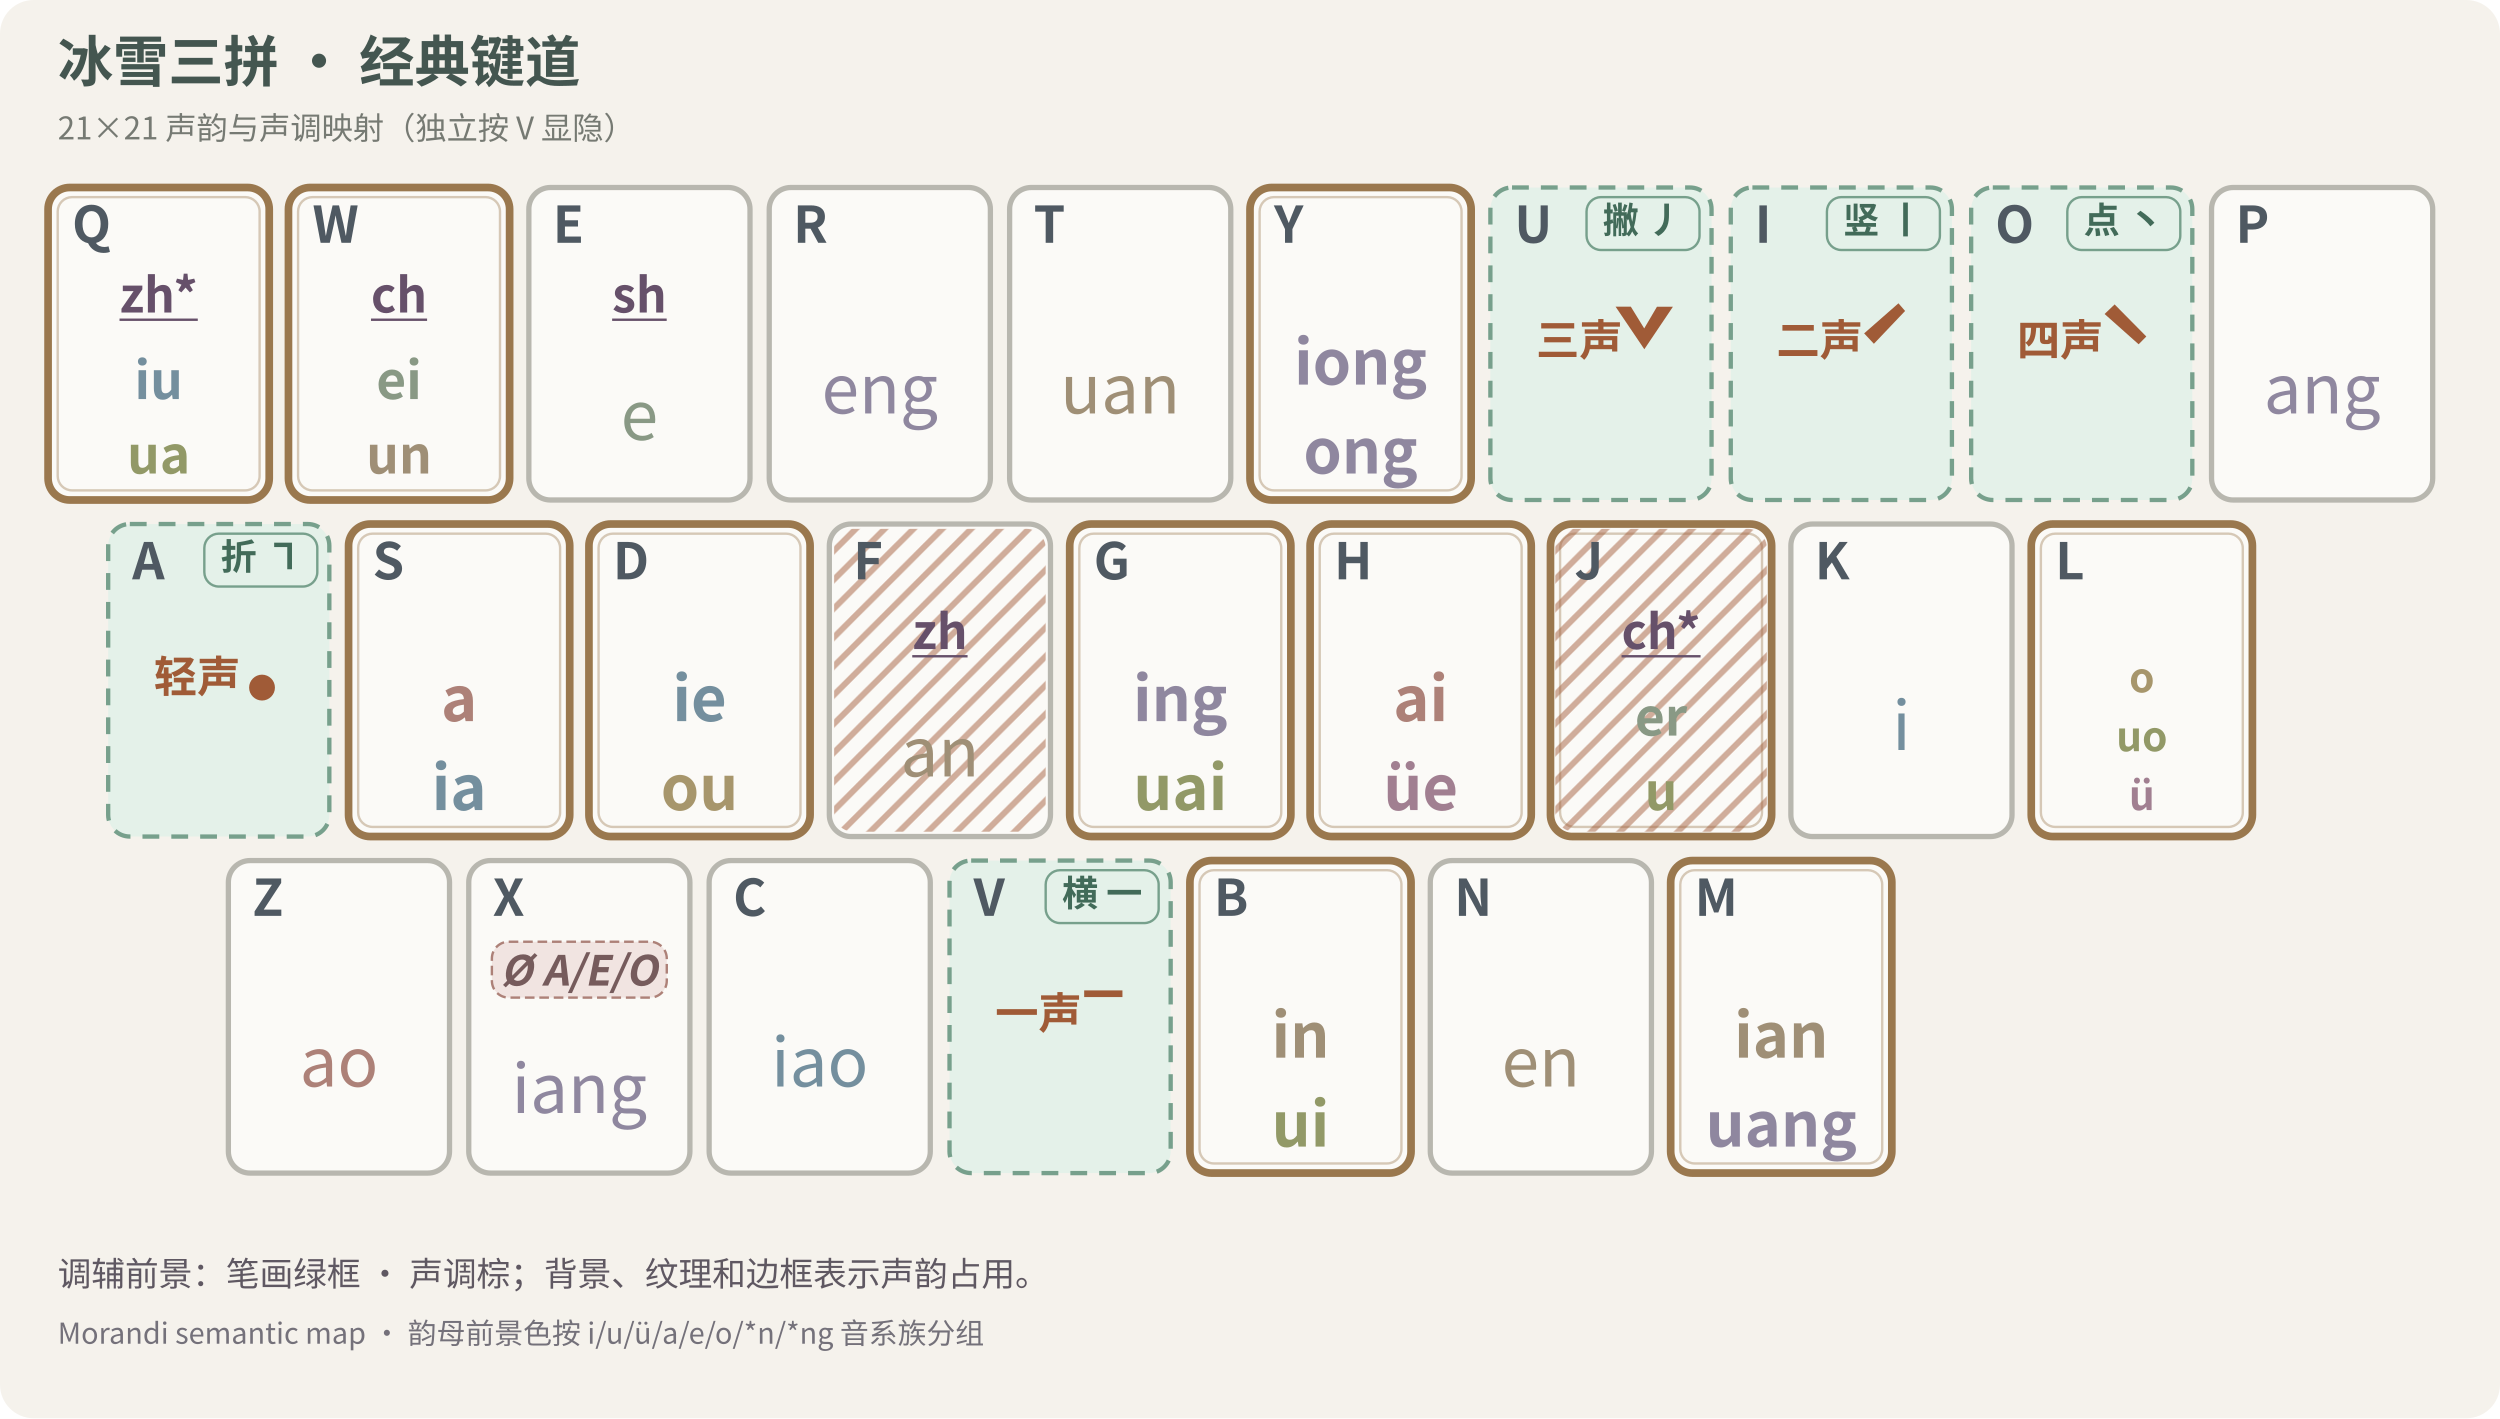
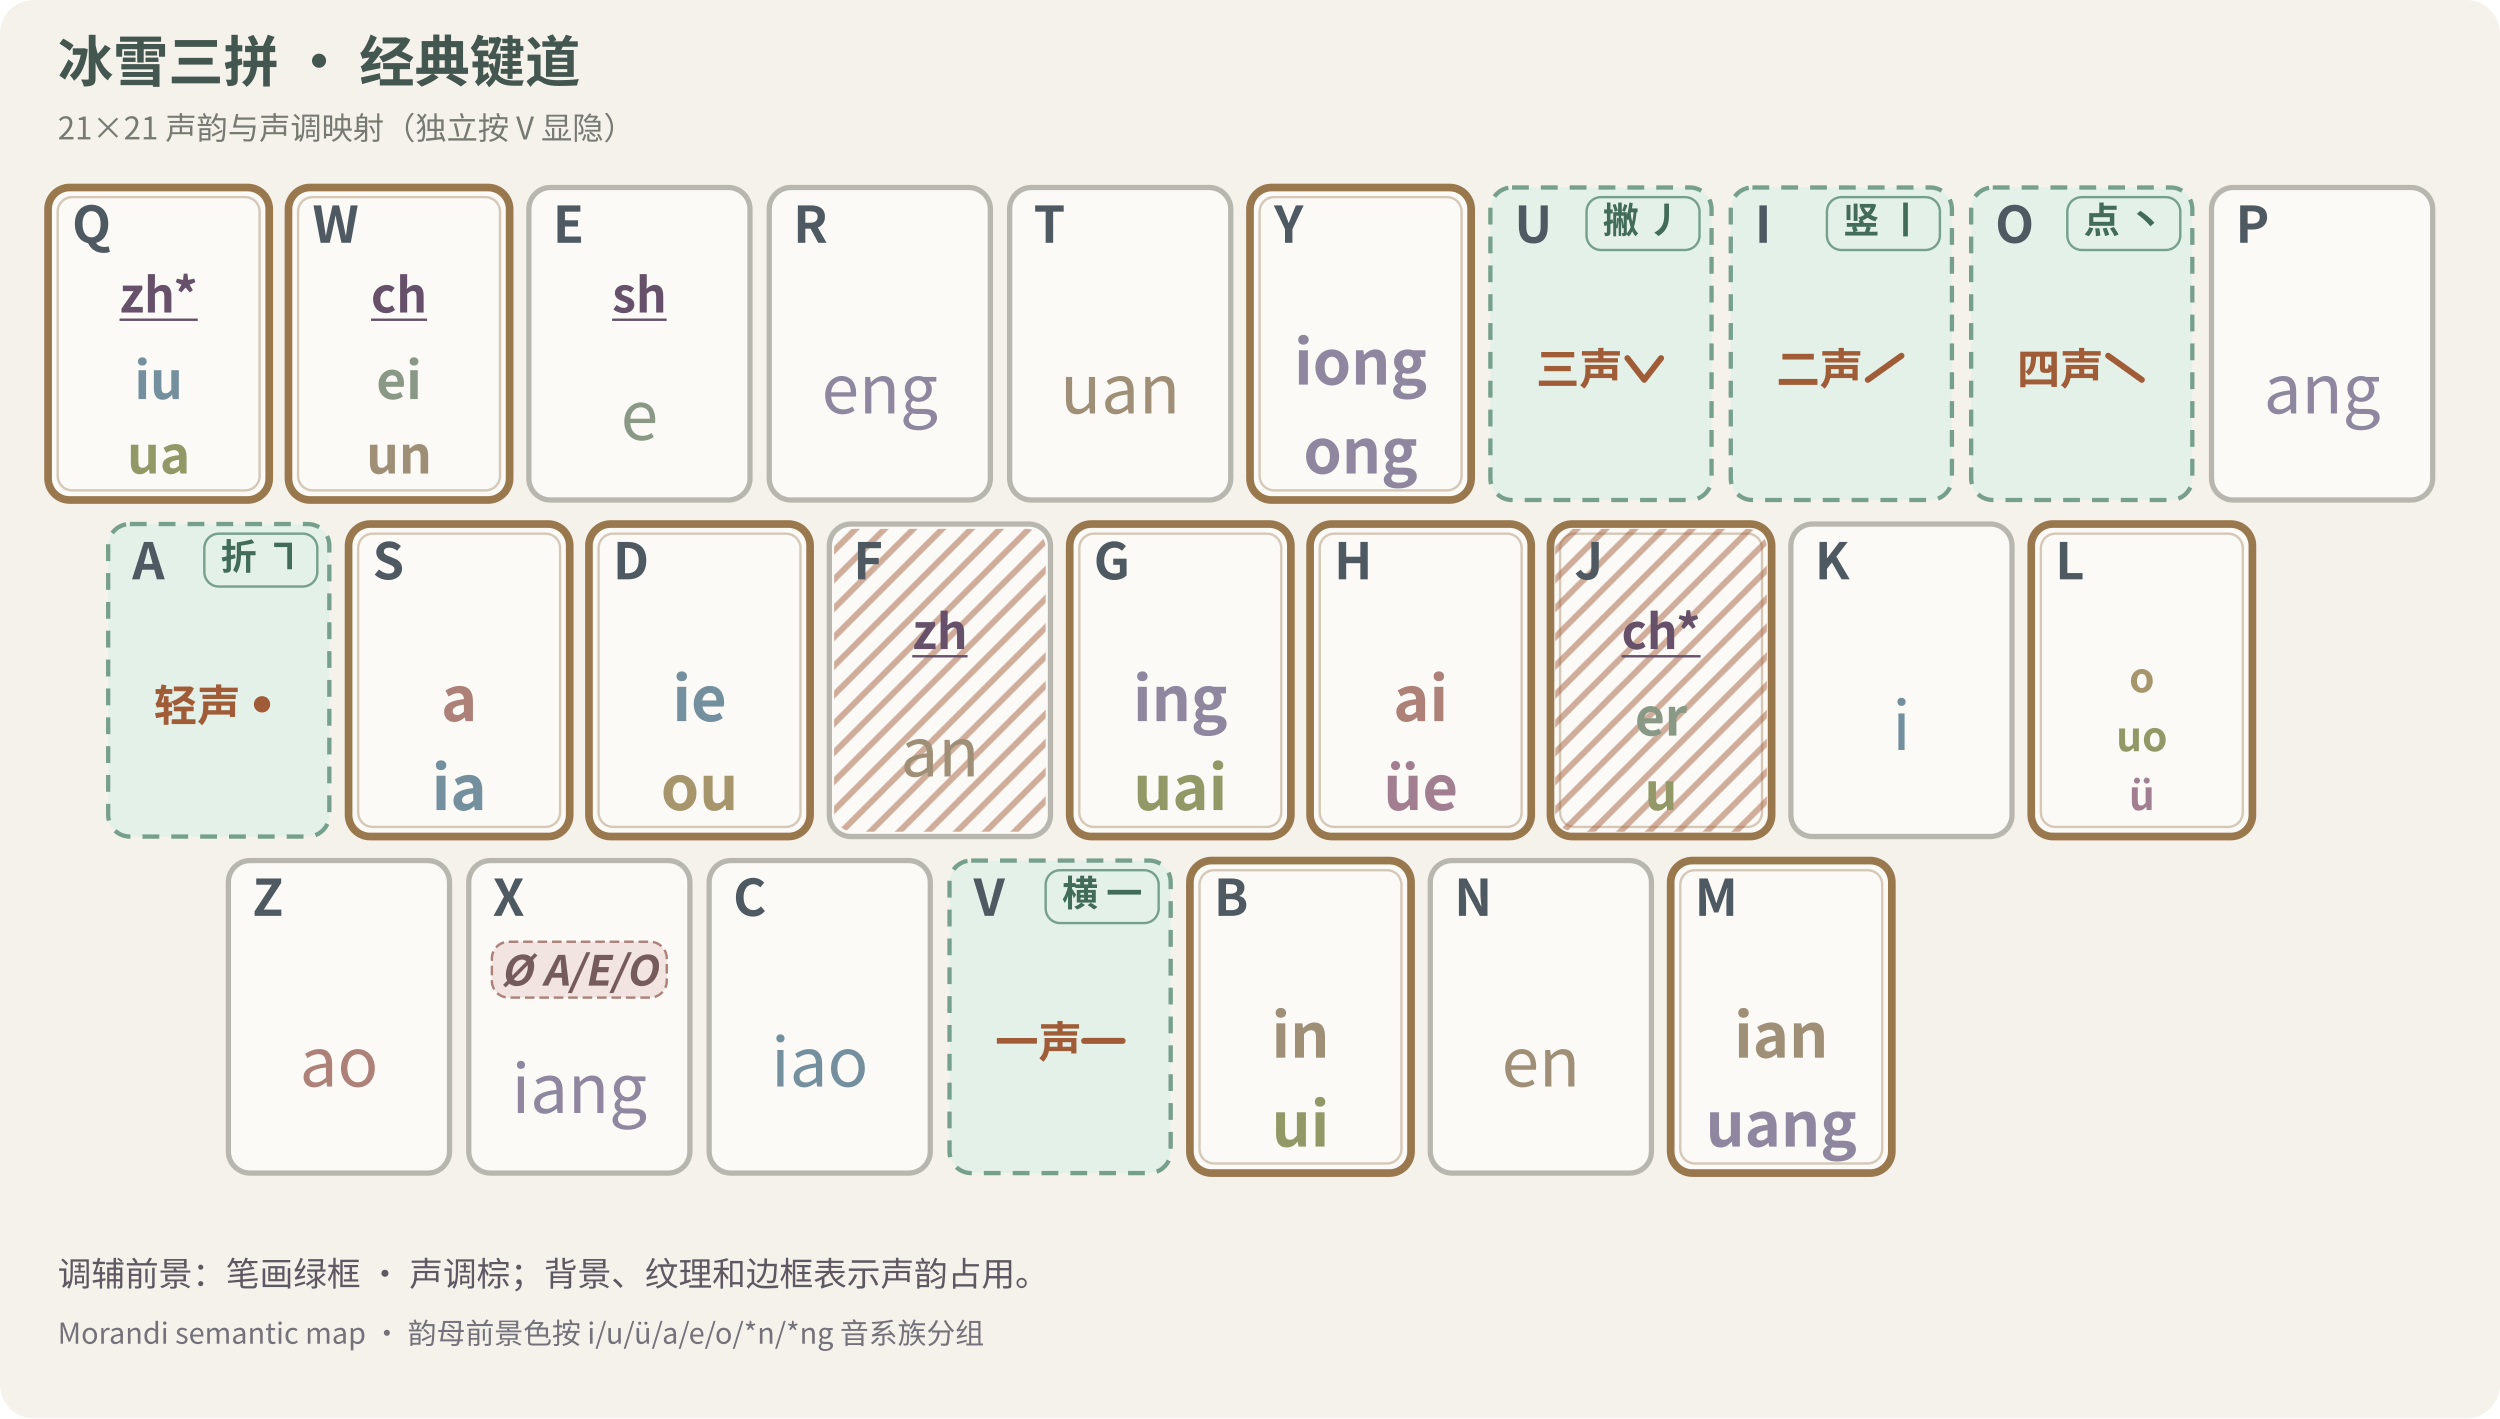
<svg xmlns="http://www.w3.org/2000/svg" class="keysvg nf4-keysvg" viewBox="0 0 1040 590" role="img" aria-labelledby="title desc">
  <defs>
    <pattern id="nf4-both" width="12" height="12" patternUnits="userSpaceOnUse">
      <rect width="12" height="12" fill="#fbfaf7" />
    </pattern>
    <pattern id="nf4-ionly" width="9" height="9" patternUnits="userSpaceOnUse">
      <rect width="9" height="9" fill="#e3eef4" />
      <path d="M2 0V9M7 0V9" stroke="#7399ad" stroke-opacity=".18" />
    </pattern>
    <pattern id="nf4-ronly" width="10" height="10" patternUnits="userSpaceOnUse">
      <rect width="10" height="10" fill="#f6ebd6" />
      <circle cx="3" cy="3" r="1.15" fill="#b39253" fill-opacity=".3" />
    </pattern>
    <pattern id="nf4-none" width="10" height="10" patternUnits="userSpaceOnUse">
      <rect width="10" height="10" fill="#eeece8" />
      <path d="M0 10L10 0" stroke="#aaa6a4" stroke-opacity=".14" />
    </pattern>
    <pattern id="nf4-multi" width="9" height="9" patternUnits="userSpaceOnUse">
      <rect width="9" height="9" fill="#f8efe2" />
      <path d="M-2 2L2-2M0 9L9 0M7 11L11 7" stroke="#9a784e" stroke-width="1.6" stroke-opacity=".27" />
    </pattern>
    <pattern id="nf4-anchor" width="12" height="12" patternUnits="userSpaceOnUse">
      <path d="M-3 3L3-3M0 12L12 0M9 15L15 9" stroke="#a05b37" stroke-width="2.5" stroke-opacity=".48" />
    </pattern>
  </defs>
  <rect width="1040" height="590" rx="14" fill="#f5f2ec" />
  <text x="24" y="34" font-family="Microsoft YaHei UI, Noto Sans CJK SC, sans-serif" font-size="23" fill="#445650" text-anchor="start" font-weight="760">冰雪三拼 · 经典键道</text>
  <text x="24" y="58" font-family="Microsoft YaHei UI, Noto Sans CJK SC, sans-serif" font-size="13" fill="#767a73" text-anchor="start" font-weight="500">21×21 声韵与声调映射（独立按 V 显隐）</text>
  <g data-key="Q" data-role="sound" data-multi="true">
    <clipPath id="snow_sanpin_classic-clip-0-0">
      <rect x="23" y="81" width="86" height="124" rx="7" />
    </clipPath>
    <rect x="20" y="78" width="92" height="130" rx="9" fill="#fbfaf7" stroke="#9a784e" stroke-width="3.2" />
    <rect x="24" y="82" width="84" height="122" rx="6" fill="none" stroke="#9a784e" stroke-opacity=".38" />
    <g clip-path="url(#snow_sanpin_classic-clip-0-0)">
      <text x="30" y="101" font-family="Microsoft YaHei UI, Noto Sans CJK SC, sans-serif" font-size="21" fill="#4f5962" text-anchor="start" font-weight="800" data-key-label="true">Q</text>
      <text x="66" y="130" text-anchor="middle" font-family="Microsoft YaHei UI, Noto Sans CJK SC, sans-serif" font-size="20" font-weight="700" text-decoration="underline" fill="#66506a">zh*</text>
      <text x="66" y="166" font-family="Microsoft YaHei UI, Noto Sans CJK SC, sans-serif" font-size="21.39" fill="#748f9e" text-anchor="middle" font-weight="650" data-final="iu">iu</text>
      <text x="66" y="197" font-family="Microsoft YaHei UI, Noto Sans CJK SC, sans-serif" font-size="21.39" fill="#929967" text-anchor="middle" font-weight="650" data-final="ua">ua</text>
    </g>
  </g>
  <g data-key="W" data-role="sound" data-multi="true">
    <clipPath id="snow_sanpin_classic-clip-0-1">
      <rect x="123" y="81" width="86" height="124" rx="7" />
    </clipPath>
    <rect x="120" y="78" width="92" height="130" rx="9" fill="#fbfaf7" stroke="#9a784e" stroke-width="3.2" />
    <rect x="124" y="82" width="84" height="122" rx="6" fill="none" stroke="#9a784e" stroke-opacity=".38" />
    <g clip-path="url(#snow_sanpin_classic-clip-0-1)">
      <text x="130" y="101" font-family="Microsoft YaHei UI, Noto Sans CJK SC, sans-serif" font-size="21" fill="#4f5962" text-anchor="start" font-weight="800" data-key-label="true">W</text>
      <text x="166" y="130" text-anchor="middle" font-family="Microsoft YaHei UI, Noto Sans CJK SC, sans-serif" font-size="20" font-weight="700" text-decoration="underline" fill="#66506a">ch</text>
      <text x="166" y="166" font-family="Microsoft YaHei UI, Noto Sans CJK SC, sans-serif" font-size="21.39" fill="#899985" text-anchor="middle" font-weight="650" data-final="ei">ei</text>
      <text x="166" y="197" font-family="Microsoft YaHei UI, Noto Sans CJK SC, sans-serif" font-size="21.39" fill="#9f8f76" text-anchor="middle" font-weight="650" data-final="un">un</text>
    </g>
  </g>
  <g data-key="E" data-role="sound">
    <clipPath id="snow_sanpin_classic-clip-0-2">
      <rect x="223" y="81" width="86" height="124" rx="7" />
    </clipPath>
    <rect x="220" y="78" width="92" height="130" rx="9" fill="#fbfaf7" stroke="#b8b7af" stroke-width="2.2" />
    <g clip-path="url(#snow_sanpin_classic-clip-0-2)">
      <text x="230" y="101" font-family="Microsoft YaHei UI, Noto Sans CJK SC, sans-serif" font-size="21" fill="#4f5962" text-anchor="start" font-weight="800" data-key-label="true">E</text>
      <text x="266" y="130" text-anchor="middle" font-family="Microsoft YaHei UI, Noto Sans CJK SC, sans-serif" font-size="20" font-weight="700" text-decoration="underline" fill="#66506a">sh</text>
      <text x="266" y="183" font-family="Microsoft YaHei UI, Noto Sans CJK SC, sans-serif" font-size="28" fill="#899985" text-anchor="middle" font-weight="540" data-final="e">e</text>
    </g>
  </g>
  <g data-key="R" data-role="sound">
    <clipPath id="snow_sanpin_classic-clip-0-3">
      <rect x="323" y="81" width="86" height="124" rx="7" />
    </clipPath>
    <rect x="320" y="78" width="92" height="130" rx="9" fill="#fbfaf7" stroke="#b8b7af" stroke-width="2.2" />
    <g clip-path="url(#snow_sanpin_classic-clip-0-3)">
      <text x="330" y="101" font-family="Microsoft YaHei UI, Noto Sans CJK SC, sans-serif" font-size="21" fill="#4f5962" text-anchor="start" font-weight="800" data-key-label="true">R</text>
      <text x="366" y="172" font-family="Microsoft YaHei UI, Noto Sans CJK SC, sans-serif" font-size="28" fill="#8f879f" text-anchor="middle" font-weight="540" data-final="eng">eng</text>
    </g>
  </g>
  <g data-key="T" data-role="sound">
    <clipPath id="snow_sanpin_classic-clip-0-4">
      <rect x="423" y="81" width="86" height="124" rx="7" />
    </clipPath>
    <rect x="420" y="78" width="92" height="130" rx="9" fill="#fbfaf7" stroke="#b8b7af" stroke-width="2.2" />
    <g clip-path="url(#snow_sanpin_classic-clip-0-4)">
      <text x="430" y="101" font-family="Microsoft YaHei UI, Noto Sans CJK SC, sans-serif" font-size="21" fill="#4f5962" text-anchor="start" font-weight="800" data-key-label="true">T</text>
      <text x="466" y="172" font-family="Microsoft YaHei UI, Noto Sans CJK SC, sans-serif" font-size="28" fill="#9f8f76" text-anchor="middle" font-weight="540" data-final="uan">uan</text>
    </g>
  </g>
  <g data-key="Y" data-role="sound" data-multi="true">
    <clipPath id="snow_sanpin_classic-clip-0-5">
      <rect x="523" y="81" width="86" height="124" rx="7" />
    </clipPath>
    <rect x="520" y="78" width="92" height="130" rx="9" fill="#fbfaf7" stroke="#9a784e" stroke-width="3.2" />
    <rect x="524" y="82" width="84" height="122" rx="6" fill="none" stroke="#9a784e" stroke-opacity=".38" />
    <g clip-path="url(#snow_sanpin_classic-clip-0-5)">
      <text x="530" y="101" font-family="Microsoft YaHei UI, Noto Sans CJK SC, sans-serif" font-size="21" fill="#4f5962" text-anchor="start" font-weight="800" data-key-label="true">Y</text>
      <text x="566" y="160" font-family="Microsoft YaHei UI, Noto Sans CJK SC, sans-serif" font-size="25.53" fill="#8f879f" text-anchor="middle" font-weight="650" data-final="iong">iong</text>
      <text x="566" y="197" font-family="Microsoft YaHei UI, Noto Sans CJK SC, sans-serif" font-size="25.53" fill="#8f879f" text-anchor="middle" font-weight="650" data-final="ong">ong</text>
    </g>
  </g>
  <g data-key="U" data-role="auxiliary-only">
    <clipPath id="snow_sanpin_classic-clip-0-6">
      <rect x="623" y="81" width="86" height="124" rx="7" />
    </clipPath>
    <rect x="620" y="78" width="92" height="130" rx="9" fill="#e4f1e9" stroke="#77a08c" stroke-width="1.8" stroke-dasharray="7 5" />
    <g clip-path="url(#snow_sanpin_classic-clip-0-6)">
      <text x="630" y="101" font-family="Microsoft YaHei UI, Noto Sans CJK SC, sans-serif" font-size="21" fill="#4f5962" text-anchor="start" font-weight="800" data-key-label="true">U</text>
      <g data-aux-badge="stroke">
        <rect x="660" y="82" width="47" height="22" rx="6" fill="#e4f1e9" stroke="#77a08c" />
        <text x="683.5" y="97" font-family="Microsoft YaHei UI, Noto Sans CJK SC, sans-serif" font-size="15" fill="#426b59" text-anchor="middle" font-weight="750" data-aux-kind="stroke">撇 丿</text>
      </g>
-       <text x="657" y="148" font-family="LXGW WenKai GB, LXGW WenKai, Kaiti SC, STKaiti, KaiTi, AR PL KaitiM GB, serif" font-size="18" fill="#a05b37" text-anchor="middle" font-weight="800" data-aux-kind="tone">三声</text>
-       <text x="684" y="162" font-family="Noto Sans Mono CJK SC, Noto Sans Mono, Noto Sans CJK SC, Noto Sans SC, sans-serif" font-size="42" fill="#a05b37" text-anchor="middle" font-weight="700" data-aux-mark="tone">ˇ</text>
+       <text x="657" y="160" font-family="LXGW WenKai GB, LXGW WenKai, Kaiti SC, STKaiti, KaiTi, AR PL KaitiM GB, serif" font-size="18" fill="#a05b37" text-anchor="middle" font-weight="800" data-aux-kind="tone">三声</text>
+       <g transform="translate(684 153)" data-aux-mark="tone" data-tone-mark="ˇ" data-mark-x="684" data-mark-y="153" data-mark-size="18" fill="none" stroke="#a05b37" stroke-width="2.5" stroke-linecap="round" stroke-linejoin="round">
+         <path d="M-7-4L0 5L7-4" />
+       </g>
    </g>
  </g>
  <g data-key="I" data-role="auxiliary-only">
    <clipPath id="snow_sanpin_classic-clip-0-7">
      <rect x="723" y="81" width="86" height="124" rx="7" />
    </clipPath>
    <rect x="720" y="78" width="92" height="130" rx="9" fill="#e4f1e9" stroke="#77a08c" stroke-width="1.8" stroke-dasharray="7 5" />
    <g clip-path="url(#snow_sanpin_classic-clip-0-7)">
      <text x="730" y="101" font-family="Microsoft YaHei UI, Noto Sans CJK SC, sans-serif" font-size="21" fill="#4f5962" text-anchor="start" font-weight="800" data-key-label="true">I</text>
      <g data-aux-badge="stroke">
        <rect x="760" y="82" width="47" height="22" rx="6" fill="#e4f1e9" stroke="#77a08c" />
        <text x="783.5" y="97" font-family="Microsoft YaHei UI, Noto Sans CJK SC, sans-serif" font-size="15" fill="#426b59" text-anchor="middle" font-weight="750" data-aux-kind="stroke">竖 丨</text>
      </g>
-       <text x="757" y="148" font-family="LXGW WenKai GB, LXGW WenKai, Kaiti SC, STKaiti, KaiTi, AR PL KaitiM GB, serif" font-size="18" fill="#a05b37" text-anchor="middle" font-weight="800" data-aux-kind="tone">二声</text>
-       <text x="784" y="162" font-family="Noto Sans Mono CJK SC, Noto Sans Mono, Noto Sans CJK SC, Noto Sans SC, sans-serif" font-size="42" fill="#a05b37" text-anchor="middle" font-weight="700" data-aux-mark="tone">ˊ</text>
+       <text x="757" y="160" font-family="LXGW WenKai GB, LXGW WenKai, Kaiti SC, STKaiti, KaiTi, AR PL KaitiM GB, serif" font-size="18" fill="#a05b37" text-anchor="middle" font-weight="800" data-aux-kind="tone">二声</text>
+       <g transform="translate(784 153)" data-aux-mark="tone" data-tone-mark="ˊ" data-mark-x="784" data-mark-y="153" data-mark-size="18" fill="none" stroke="#a05b37" stroke-width="2.5" stroke-linecap="round" stroke-linejoin="round">
+         <path d="M-7 5L7-5" />
+       </g>
    </g>
  </g>
  <g data-key="O" data-role="auxiliary-only">
    <clipPath id="snow_sanpin_classic-clip-0-8">
      <rect x="823" y="81" width="86" height="124" rx="7" />
    </clipPath>
    <rect x="820" y="78" width="92" height="130" rx="9" fill="#e4f1e9" stroke="#77a08c" stroke-width="1.8" stroke-dasharray="7 5" />
    <g clip-path="url(#snow_sanpin_classic-clip-0-8)">
      <text x="830" y="101" font-family="Microsoft YaHei UI, Noto Sans CJK SC, sans-serif" font-size="21" fill="#4f5962" text-anchor="start" font-weight="800" data-key-label="true">O</text>
      <g data-aux-badge="stroke">
        <rect x="860" y="82" width="47" height="22" rx="6" fill="#e4f1e9" stroke="#77a08c" />
        <text x="883.5" y="97" font-family="Microsoft YaHei UI, Noto Sans CJK SC, sans-serif" font-size="15" fill="#426b59" text-anchor="middle" font-weight="750" data-aux-kind="stroke">点 丶</text>
      </g>
-       <text x="857" y="148" font-family="LXGW WenKai GB, LXGW WenKai, Kaiti SC, STKaiti, KaiTi, AR PL KaitiM GB, serif" font-size="18" fill="#a05b37" text-anchor="middle" font-weight="800" data-aux-kind="tone">四声</text>
-       <text x="884" y="162" font-family="Noto Sans Mono CJK SC, Noto Sans Mono, Noto Sans CJK SC, Noto Sans SC, sans-serif" font-size="42" fill="#a05b37" text-anchor="middle" font-weight="700" data-aux-mark="tone">ˋ</text>
+       <text x="857" y="160" font-family="LXGW WenKai GB, LXGW WenKai, Kaiti SC, STKaiti, KaiTi, AR PL KaitiM GB, serif" font-size="18" fill="#a05b37" text-anchor="middle" font-weight="800" data-aux-kind="tone">四声</text>
+       <g transform="translate(884 153)" data-aux-mark="tone" data-tone-mark="ˋ" data-mark-x="884" data-mark-y="153" data-mark-size="18" fill="none" stroke="#a05b37" stroke-width="2.5" stroke-linecap="round" stroke-linejoin="round">
+         <path d="M-7-5L7 5" />
+       </g>
    </g>
  </g>
  <g data-key="P" data-role="sound">
    <clipPath id="snow_sanpin_classic-clip-0-9">
      <rect x="923" y="81" width="86" height="124" rx="7" />
    </clipPath>
    <rect x="920" y="78" width="92" height="130" rx="9" fill="#fbfaf7" stroke="#b8b7af" stroke-width="2.2" />
    <g clip-path="url(#snow_sanpin_classic-clip-0-9)">
      <text x="930" y="101" font-family="Microsoft YaHei UI, Noto Sans CJK SC, sans-serif" font-size="21" fill="#4f5962" text-anchor="start" font-weight="800" data-key-label="true">P</text>
      <text x="966" y="172" font-family="Microsoft YaHei UI, Noto Sans CJK SC, sans-serif" font-size="28" fill="#8f879f" text-anchor="middle" font-weight="540" data-final="ang">ang</text>
    </g>
  </g>
  <g data-key="A" data-role="auxiliary-only">
    <clipPath id="snow_sanpin_classic-clip-1-0">
      <rect x="48" y="221" width="86" height="124" rx="7" />
    </clipPath>
    <rect x="45" y="218" width="92" height="130" rx="9" fill="#e4f1e9" stroke="#77a08c" stroke-width="1.8" stroke-dasharray="7 5" />
    <g clip-path="url(#snow_sanpin_classic-clip-1-0)">
      <text x="55" y="241" font-family="Microsoft YaHei UI, Noto Sans CJK SC, sans-serif" font-size="21" fill="#4f5962" text-anchor="start" font-weight="800" data-key-label="true">A</text>
      <g data-aux-badge="stroke">
        <rect x="85" y="222" width="47" height="22" rx="6" fill="#e4f1e9" stroke="#77a08c" />
        <text x="108.5" y="237" font-family="Microsoft YaHei UI, Noto Sans CJK SC, sans-serif" font-size="15" fill="#426b59" text-anchor="middle" font-weight="750" data-aux-kind="stroke">折 ㇕</text>
      </g>
-       <text x="82" y="288" font-family="LXGW WenKai GB, LXGW WenKai, Kaiti SC, STKaiti, KaiTi, AR PL KaitiM GB, serif" font-size="18" fill="#a05b37" text-anchor="middle" font-weight="800" data-aux-kind="tone">轻声</text>
-       <text x="109" y="302" font-family="Noto Sans Mono CJK SC, Noto Sans Mono, Noto Sans CJK SC, Noto Sans SC, sans-serif" font-size="42" fill="#a05b37" text-anchor="middle" font-weight="700" data-aux-mark="tone">·</text>
+       <text x="82" y="300" font-family="LXGW WenKai GB, LXGW WenKai, Kaiti SC, STKaiti, KaiTi, AR PL KaitiM GB, serif" font-size="18" fill="#a05b37" text-anchor="middle" font-weight="800" data-aux-kind="tone">轻声</text>
+       <g transform="translate(109 293)" data-aux-mark="tone" data-tone-mark="·" data-mark-x="109" data-mark-y="293" data-mark-size="18" fill="none" stroke="#a05b37" stroke-width="2.5" stroke-linecap="round" stroke-linejoin="round">
+         <circle cx="0" cy="0" r="3.4" fill="#a05b37" stroke="none" />
+       </g>
    </g>
  </g>
  <g data-key="S" data-role="sound" data-multi="true">
    <clipPath id="snow_sanpin_classic-clip-1-1">
      <rect x="148" y="221" width="86" height="124" rx="7" />
    </clipPath>
    <rect x="145" y="218" width="92" height="130" rx="9" fill="#fbfaf7" stroke="#9a784e" stroke-width="3.2" />
    <rect x="149" y="222" width="84" height="122" rx="6" fill="none" stroke="#9a784e" stroke-opacity=".38" />
    <g clip-path="url(#snow_sanpin_classic-clip-1-1)">
      <text x="155" y="241" font-family="Microsoft YaHei UI, Noto Sans CJK SC, sans-serif" font-size="21" fill="#4f5962" text-anchor="start" font-weight="800" data-key-label="true">S</text>
      <text x="191" y="300" font-family="Microsoft YaHei UI, Noto Sans CJK SC, sans-serif" font-size="25.53" fill="#ad8178" text-anchor="middle" font-weight="650" data-final="a">a</text>
      <text x="191" y="337" font-family="Microsoft YaHei UI, Noto Sans CJK SC, sans-serif" font-size="25.53" fill="#748f9e" text-anchor="middle" font-weight="650" data-final="ia">ia</text>
    </g>
  </g>
  <g data-key="D" data-role="sound" data-multi="true">
    <clipPath id="snow_sanpin_classic-clip-1-2">
      <rect x="248" y="221" width="86" height="124" rx="7" />
    </clipPath>
    <rect x="245" y="218" width="92" height="130" rx="9" fill="#fbfaf7" stroke="#9a784e" stroke-width="3.2" />
    <rect x="249" y="222" width="84" height="122" rx="6" fill="none" stroke="#9a784e" stroke-opacity=".38" />
    <g clip-path="url(#snow_sanpin_classic-clip-1-2)">
      <text x="255" y="241" font-family="Microsoft YaHei UI, Noto Sans CJK SC, sans-serif" font-size="21" fill="#4f5962" text-anchor="start" font-weight="800" data-key-label="true">D</text>
      <text x="291" y="300" font-family="Microsoft YaHei UI, Noto Sans CJK SC, sans-serif" font-size="25.53" fill="#748f9e" text-anchor="middle" font-weight="650" data-final="ie">ie</text>
      <text x="291" y="337" font-family="Microsoft YaHei UI, Noto Sans CJK SC, sans-serif" font-size="25.53" fill="#a7966c" text-anchor="middle" font-weight="650" data-final="ou">ou</text>
    </g>
  </g>
  <g data-key="F" data-role="sound">
    <clipPath id="snow_sanpin_classic-clip-1-3">
      <rect x="348" y="221" width="86" height="124" rx="7" />
    </clipPath>
    <rect x="345" y="218" width="92" height="130" rx="9" fill="#fbfaf7" stroke="#b8b7af" stroke-width="2.2" />
    <rect x="347" y="220" width="88" height="126" rx="8" fill="url(#nf4-anchor)" pointer-events="none" />
    <g clip-path="url(#snow_sanpin_classic-clip-1-3)">
      <text x="355" y="241" font-family="Microsoft YaHei UI, Noto Sans CJK SC, sans-serif" font-size="21" fill="#4f5962" text-anchor="start" font-weight="800" data-key-label="true">F</text>
      <text x="391" y="270" text-anchor="middle" font-family="Microsoft YaHei UI, Noto Sans CJK SC, sans-serif" font-size="20" font-weight="700" text-decoration="underline" fill="#66506a">zh</text>
      <text x="391" y="323" font-family="Microsoft YaHei UI, Noto Sans CJK SC, sans-serif" font-size="28" fill="#9f8f76" text-anchor="middle" font-weight="540" data-final="an">an</text>
    </g>
  </g>
  <g data-key="G" data-role="sound" data-multi="true">
    <clipPath id="snow_sanpin_classic-clip-1-4">
      <rect x="448" y="221" width="86" height="124" rx="7" />
    </clipPath>
    <rect x="445" y="218" width="92" height="130" rx="9" fill="#fbfaf7" stroke="#9a784e" stroke-width="3.2" />
    <rect x="449" y="222" width="84" height="122" rx="6" fill="none" stroke="#9a784e" stroke-opacity=".38" />
    <g clip-path="url(#snow_sanpin_classic-clip-1-4)">
      <text x="455" y="241" font-family="Microsoft YaHei UI, Noto Sans CJK SC, sans-serif" font-size="21" fill="#4f5962" text-anchor="start" font-weight="800" data-key-label="true">G</text>
      <text x="491" y="300" font-family="Microsoft YaHei UI, Noto Sans CJK SC, sans-serif" font-size="25.53" fill="#8f879f" text-anchor="middle" font-weight="650" data-final="ing">ing</text>
      <text x="491" y="337" font-family="Microsoft YaHei UI, Noto Sans CJK SC, sans-serif" font-size="25.53" fill="#929967" text-anchor="middle" font-weight="650" data-final="uai">uai</text>
    </g>
  </g>
  <g data-key="H" data-role="sound" data-multi="true">
    <clipPath id="snow_sanpin_classic-clip-1-5">
      <rect x="548" y="221" width="86" height="124" rx="7" />
    </clipPath>
    <rect x="545" y="218" width="92" height="130" rx="9" fill="#fbfaf7" stroke="#9a784e" stroke-width="3.2" />
    <rect x="549" y="222" width="84" height="122" rx="6" fill="none" stroke="#9a784e" stroke-opacity=".38" />
    <g clip-path="url(#snow_sanpin_classic-clip-1-5)">
      <text x="555" y="241" font-family="Microsoft YaHei UI, Noto Sans CJK SC, sans-serif" font-size="21" fill="#4f5962" text-anchor="start" font-weight="800" data-key-label="true">H</text>
      <text x="591" y="300" font-family="Microsoft YaHei UI, Noto Sans CJK SC, sans-serif" font-size="25.53" fill="#ad8178" text-anchor="middle" font-weight="650" data-final="ai">ai</text>
      <text x="591" y="337" font-family="Microsoft YaHei UI, Noto Sans CJK SC, sans-serif" font-size="25.53" fill="#a17f91" text-anchor="middle" font-weight="650" data-final="ve">üe</text>
    </g>
  </g>
  <g data-key="J" data-role="sound" data-multi="true">
    <clipPath id="snow_sanpin_classic-clip-1-6">
      <rect x="648" y="221" width="86" height="124" rx="7" />
    </clipPath>
    <rect x="645" y="218" width="92" height="130" rx="9" fill="#fbfaf7" stroke="#9a784e" stroke-width="3.2" />
    <rect x="649" y="222" width="84" height="122" rx="6" fill="none" stroke="#9a784e" stroke-opacity=".38" />
    <rect x="647" y="220" width="88" height="126" rx="8" fill="url(#nf4-anchor)" pointer-events="none" />
    <g clip-path="url(#snow_sanpin_classic-clip-1-6)">
      <text x="655" y="241" font-family="Microsoft YaHei UI, Noto Sans CJK SC, sans-serif" font-size="21" fill="#4f5962" text-anchor="start" font-weight="800" data-key-label="true">J</text>
      <text x="691" y="270" text-anchor="middle" font-family="Microsoft YaHei UI, Noto Sans CJK SC, sans-serif" font-size="20" font-weight="700" text-decoration="underline" fill="#66506a">ch*</text>
      <text x="691" y="306" font-family="Microsoft YaHei UI, Noto Sans CJK SC, sans-serif" font-size="21.39" fill="#899985" text-anchor="middle" font-weight="650" data-final="er">er</text>
      <text x="691" y="337" font-family="Microsoft YaHei UI, Noto Sans CJK SC, sans-serif" font-size="21.39" fill="#929967" text-anchor="middle" font-weight="650" data-final="u">u</text>
    </g>
  </g>
  <g data-key="K" data-role="sound">
    <clipPath id="snow_sanpin_classic-clip-1-7">
      <rect x="748" y="221" width="86" height="124" rx="7" />
    </clipPath>
    <rect x="745" y="218" width="92" height="130" rx="9" fill="#fbfaf7" stroke="#b8b7af" stroke-width="2.2" />
    <g clip-path="url(#snow_sanpin_classic-clip-1-7)">
      <text x="755" y="241" font-family="Microsoft YaHei UI, Noto Sans CJK SC, sans-serif" font-size="21" fill="#4f5962" text-anchor="start" font-weight="800" data-key-label="true">K</text>
      <text x="791" y="312" font-family="Microsoft YaHei UI, Noto Sans CJK SC, sans-serif" font-size="28" fill="#748f9e" text-anchor="middle" font-weight="540" data-final="i">i</text>
    </g>
  </g>
  <g data-key="L" data-role="sound" data-multi="true">
    <clipPath id="snow_sanpin_classic-clip-1-8">
      <rect x="848" y="221" width="86" height="124" rx="7" />
    </clipPath>
    <rect x="845" y="218" width="92" height="130" rx="9" fill="#fbfaf7" stroke="#9a784e" stroke-width="3.2" />
    <rect x="849" y="222" width="84" height="122" rx="6" fill="none" stroke="#9a784e" stroke-opacity=".38" />
    <g clip-path="url(#snow_sanpin_classic-clip-1-8)">
      <text x="855" y="241" font-family="Microsoft YaHei UI, Noto Sans CJK SC, sans-serif" font-size="21" fill="#4f5962" text-anchor="start" font-weight="800" data-key-label="true">L</text>
      <text x="891" y="288" font-family="Microsoft YaHei UI, Noto Sans CJK SC, sans-serif" font-size="16.905" fill="#a7966c" text-anchor="middle" font-weight="650" data-final="o">o</text>
      <text x="891" y="312.5" font-family="Microsoft YaHei UI, Noto Sans CJK SC, sans-serif" font-size="16.905" fill="#929967" text-anchor="middle" font-weight="650" data-final="uo">uo</text>
      <text x="891" y="337" font-family="Microsoft YaHei UI, Noto Sans CJK SC, sans-serif" font-size="16.905" fill="#a17f91" text-anchor="middle" font-weight="650" data-final="v">ü</text>
    </g>
  </g>
  <g data-key="Z" data-role="sound">
    <clipPath id="snow_sanpin_classic-clip-2-0">
      <rect x="98" y="361" width="86" height="124" rx="7" />
    </clipPath>
    <rect x="95" y="358" width="92" height="130" rx="9" fill="#fbfaf7" stroke="#b8b7af" stroke-width="2.2" />
    <g clip-path="url(#snow_sanpin_classic-clip-2-0)">
      <text x="105" y="381" font-family="Microsoft YaHei UI, Noto Sans CJK SC, sans-serif" font-size="21" fill="#4f5962" text-anchor="start" font-weight="800" data-key-label="true">Z</text>
      <text x="141" y="452" font-family="Microsoft YaHei UI, Noto Sans CJK SC, sans-serif" font-size="28" fill="#ad8178" text-anchor="middle" font-weight="540" data-final="ao">ao</text>
    </g>
  </g>
  <g data-key="X" data-role="sound">
    <clipPath id="snow_sanpin_classic-clip-2-1">
      <rect x="198" y="361" width="86" height="124" rx="7" />
    </clipPath>
    <rect x="195" y="358" width="92" height="130" rx="9" fill="#fbfaf7" stroke="#b8b7af" stroke-width="2.2" />
    <g clip-path="url(#snow_sanpin_classic-clip-2-1)">
      <text x="205" y="381" font-family="Microsoft YaHei UI, Noto Sans CJK SC, sans-serif" font-size="21" fill="#4f5962" text-anchor="start" font-weight="800" data-key-label="true">X</text>
      <rect x="204.621" y="391.759" width="72.759" height="23.241" rx="7" fill="#f1e4e1" stroke="#ad8178" stroke-dasharray="4 2" />
      <text x="241" y="410" text-anchor="middle" font-family="Microsoft YaHei UI, Noto Sans CJK SC, sans-serif" font-size="17.241" font-weight="700" font-style="italic" fill="#765b5c">Ø A/E/O</text>
      <text x="241" y="463" font-family="Microsoft YaHei UI, Noto Sans CJK SC, sans-serif" font-size="28" fill="#8f879f" text-anchor="middle" font-weight="540" data-final="iang">iang</text>
    </g>
  </g>
  <g data-key="C" data-role="sound">
    <clipPath id="snow_sanpin_classic-clip-2-2">
      <rect x="298" y="361" width="86" height="124" rx="7" />
    </clipPath>
    <rect x="295" y="358" width="92" height="130" rx="9" fill="#fbfaf7" stroke="#b8b7af" stroke-width="2.2" />
    <g clip-path="url(#snow_sanpin_classic-clip-2-2)">
      <text x="305" y="381" font-family="Microsoft YaHei UI, Noto Sans CJK SC, sans-serif" font-size="21" fill="#4f5962" text-anchor="start" font-weight="800" data-key-label="true">C</text>
      <text x="341" y="452" font-family="Microsoft YaHei UI, Noto Sans CJK SC, sans-serif" font-size="28" fill="#748f9e" text-anchor="middle" font-weight="540" data-final="iao">iao</text>
    </g>
  </g>
  <g data-key="V" data-role="auxiliary-only">
    <clipPath id="snow_sanpin_classic-clip-2-3">
      <rect x="398" y="361" width="86" height="124" rx="7" />
    </clipPath>
    <rect x="395" y="358" width="92" height="130" rx="9" fill="#e4f1e9" stroke="#77a08c" stroke-width="1.8" stroke-dasharray="7 5" />
    <g clip-path="url(#snow_sanpin_classic-clip-2-3)">
      <text x="405" y="381" font-family="Microsoft YaHei UI, Noto Sans CJK SC, sans-serif" font-size="21" fill="#4f5962" text-anchor="start" font-weight="800" data-key-label="true">V</text>
      <g data-aux-badge="stroke">
        <rect x="435" y="362" width="47" height="22" rx="6" fill="#e4f1e9" stroke="#77a08c" />
        <text x="458.5" y="377" font-family="Microsoft YaHei UI, Noto Sans CJK SC, sans-serif" font-size="15" fill="#426b59" text-anchor="middle" font-weight="750" data-aux-kind="stroke">横 一</text>
      </g>
-       <text x="432" y="428" font-family="LXGW WenKai GB, LXGW WenKai, Kaiti SC, STKaiti, KaiTi, AR PL KaitiM GB, serif" font-size="18" fill="#a05b37" text-anchor="middle" font-weight="800" data-aux-kind="tone">一声</text>
-       <text x="459" y="442" font-family="Noto Sans Mono CJK SC, Noto Sans Mono, Noto Sans CJK SC, Noto Sans SC, sans-serif" font-size="42" fill="#a05b37" text-anchor="middle" font-weight="700" data-aux-mark="tone">ˉ</text>
+       <text x="432" y="440" font-family="LXGW WenKai GB, LXGW WenKai, Kaiti SC, STKaiti, KaiTi, AR PL KaitiM GB, serif" font-size="18" fill="#a05b37" text-anchor="middle" font-weight="800" data-aux-kind="tone">一声</text>
+       <g transform="translate(459 433)" data-aux-mark="tone" data-tone-mark="ˉ" data-mark-x="459" data-mark-y="433" data-mark-size="18" fill="none" stroke="#a05b37" stroke-width="2.5" stroke-linecap="round" stroke-linejoin="round">
+         <path d="M-8 0H8" />
+       </g>
    </g>
  </g>
  <g data-key="B" data-role="sound" data-multi="true">
    <clipPath id="snow_sanpin_classic-clip-2-4">
      <rect x="498" y="361" width="86" height="124" rx="7" />
    </clipPath>
    <rect x="495" y="358" width="92" height="130" rx="9" fill="#fbfaf7" stroke="#9a784e" stroke-width="3.2" />
    <rect x="499" y="362" width="84" height="122" rx="6" fill="none" stroke="#9a784e" stroke-opacity=".38" />
    <g clip-path="url(#snow_sanpin_classic-clip-2-4)">
      <text x="505" y="381" font-family="Microsoft YaHei UI, Noto Sans CJK SC, sans-serif" font-size="21" fill="#4f5962" text-anchor="start" font-weight="800" data-key-label="true">B</text>
      <text x="541" y="440" font-family="Microsoft YaHei UI, Noto Sans CJK SC, sans-serif" font-size="25.53" fill="#9f8f76" text-anchor="middle" font-weight="650" data-final="in">in</text>
      <text x="541" y="477" font-family="Microsoft YaHei UI, Noto Sans CJK SC, sans-serif" font-size="25.53" fill="#929967" text-anchor="middle" font-weight="650" data-final="ui">ui</text>
    </g>
  </g>
  <g data-key="N" data-role="sound">
    <clipPath id="snow_sanpin_classic-clip-2-5">
      <rect x="598" y="361" width="86" height="124" rx="7" />
    </clipPath>
    <rect x="595" y="358" width="92" height="130" rx="9" fill="#fbfaf7" stroke="#b8b7af" stroke-width="2.2" />
    <g clip-path="url(#snow_sanpin_classic-clip-2-5)">
      <text x="605" y="381" font-family="Microsoft YaHei UI, Noto Sans CJK SC, sans-serif" font-size="21" fill="#4f5962" text-anchor="start" font-weight="800" data-key-label="true">N</text>
      <text x="641" y="452" font-family="Microsoft YaHei UI, Noto Sans CJK SC, sans-serif" font-size="28" fill="#9f8f76" text-anchor="middle" font-weight="540" data-final="en">en</text>
    </g>
  </g>
  <g data-key="M" data-role="sound" data-multi="true">
    <clipPath id="snow_sanpin_classic-clip-2-6">
      <rect x="698" y="361" width="86" height="124" rx="7" />
    </clipPath>
    <rect x="695" y="358" width="92" height="130" rx="9" fill="#fbfaf7" stroke="#9a784e" stroke-width="3.2" />
    <rect x="699" y="362" width="84" height="122" rx="6" fill="none" stroke="#9a784e" stroke-opacity=".38" />
    <g clip-path="url(#snow_sanpin_classic-clip-2-6)">
      <text x="705" y="381" font-family="Microsoft YaHei UI, Noto Sans CJK SC, sans-serif" font-size="21" fill="#4f5962" text-anchor="start" font-weight="800" data-key-label="true">M</text>
      <text x="741" y="440" font-family="Microsoft YaHei UI, Noto Sans CJK SC, sans-serif" font-size="25.53" fill="#9f8f76" text-anchor="middle" font-weight="650" data-final="ian">ian</text>
      <text x="741" y="477" font-family="Microsoft YaHei UI, Noto Sans CJK SC, sans-serif" font-size="25.53" fill="#8f879f" text-anchor="middle" font-weight="650" data-final="uang">uang</text>
    </g>
  </g>
  <text x="24" y="535" font-family="Microsoft YaHei UI, Noto Sans CJK SC, sans-serif" font-size="14" fill="#5f5862" text-anchor="start" font-weight="500">调辅前景：笔画绿框 · 声调棕；背景、纹理和边框表示声韵占用。</text>
  <text x="24" y="559" font-family="Microsoft YaHei UI, Noto Sans CJK SC, sans-serif" font-size="12" fill="#74717a" text-anchor="start" font-weight="500">Morandi semantic map · 韵母前景色按 i/u/ü/a/e/o/*n/*ng 音系族分组</text>
</svg>
